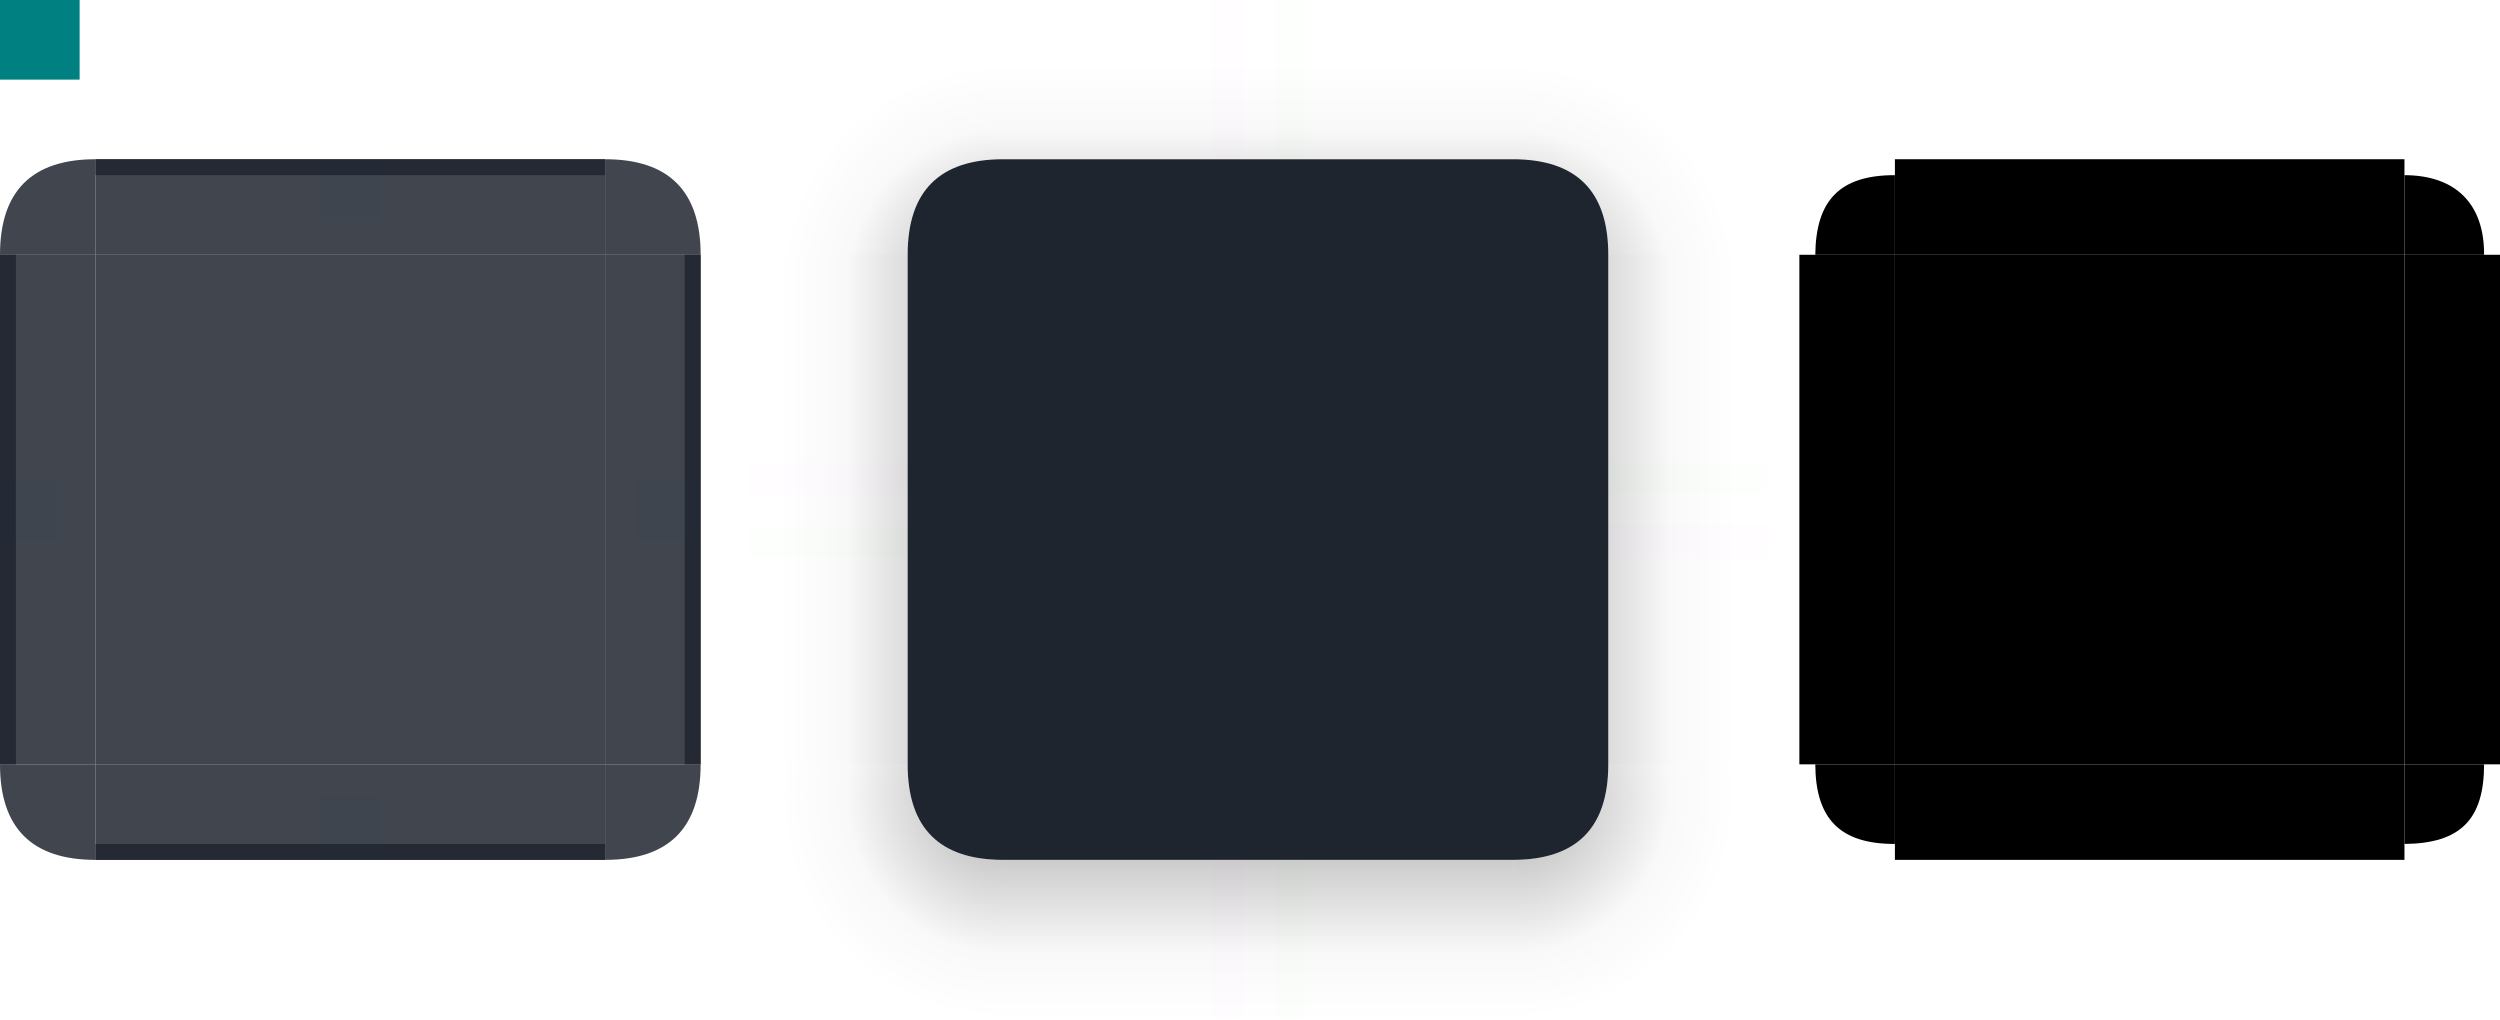
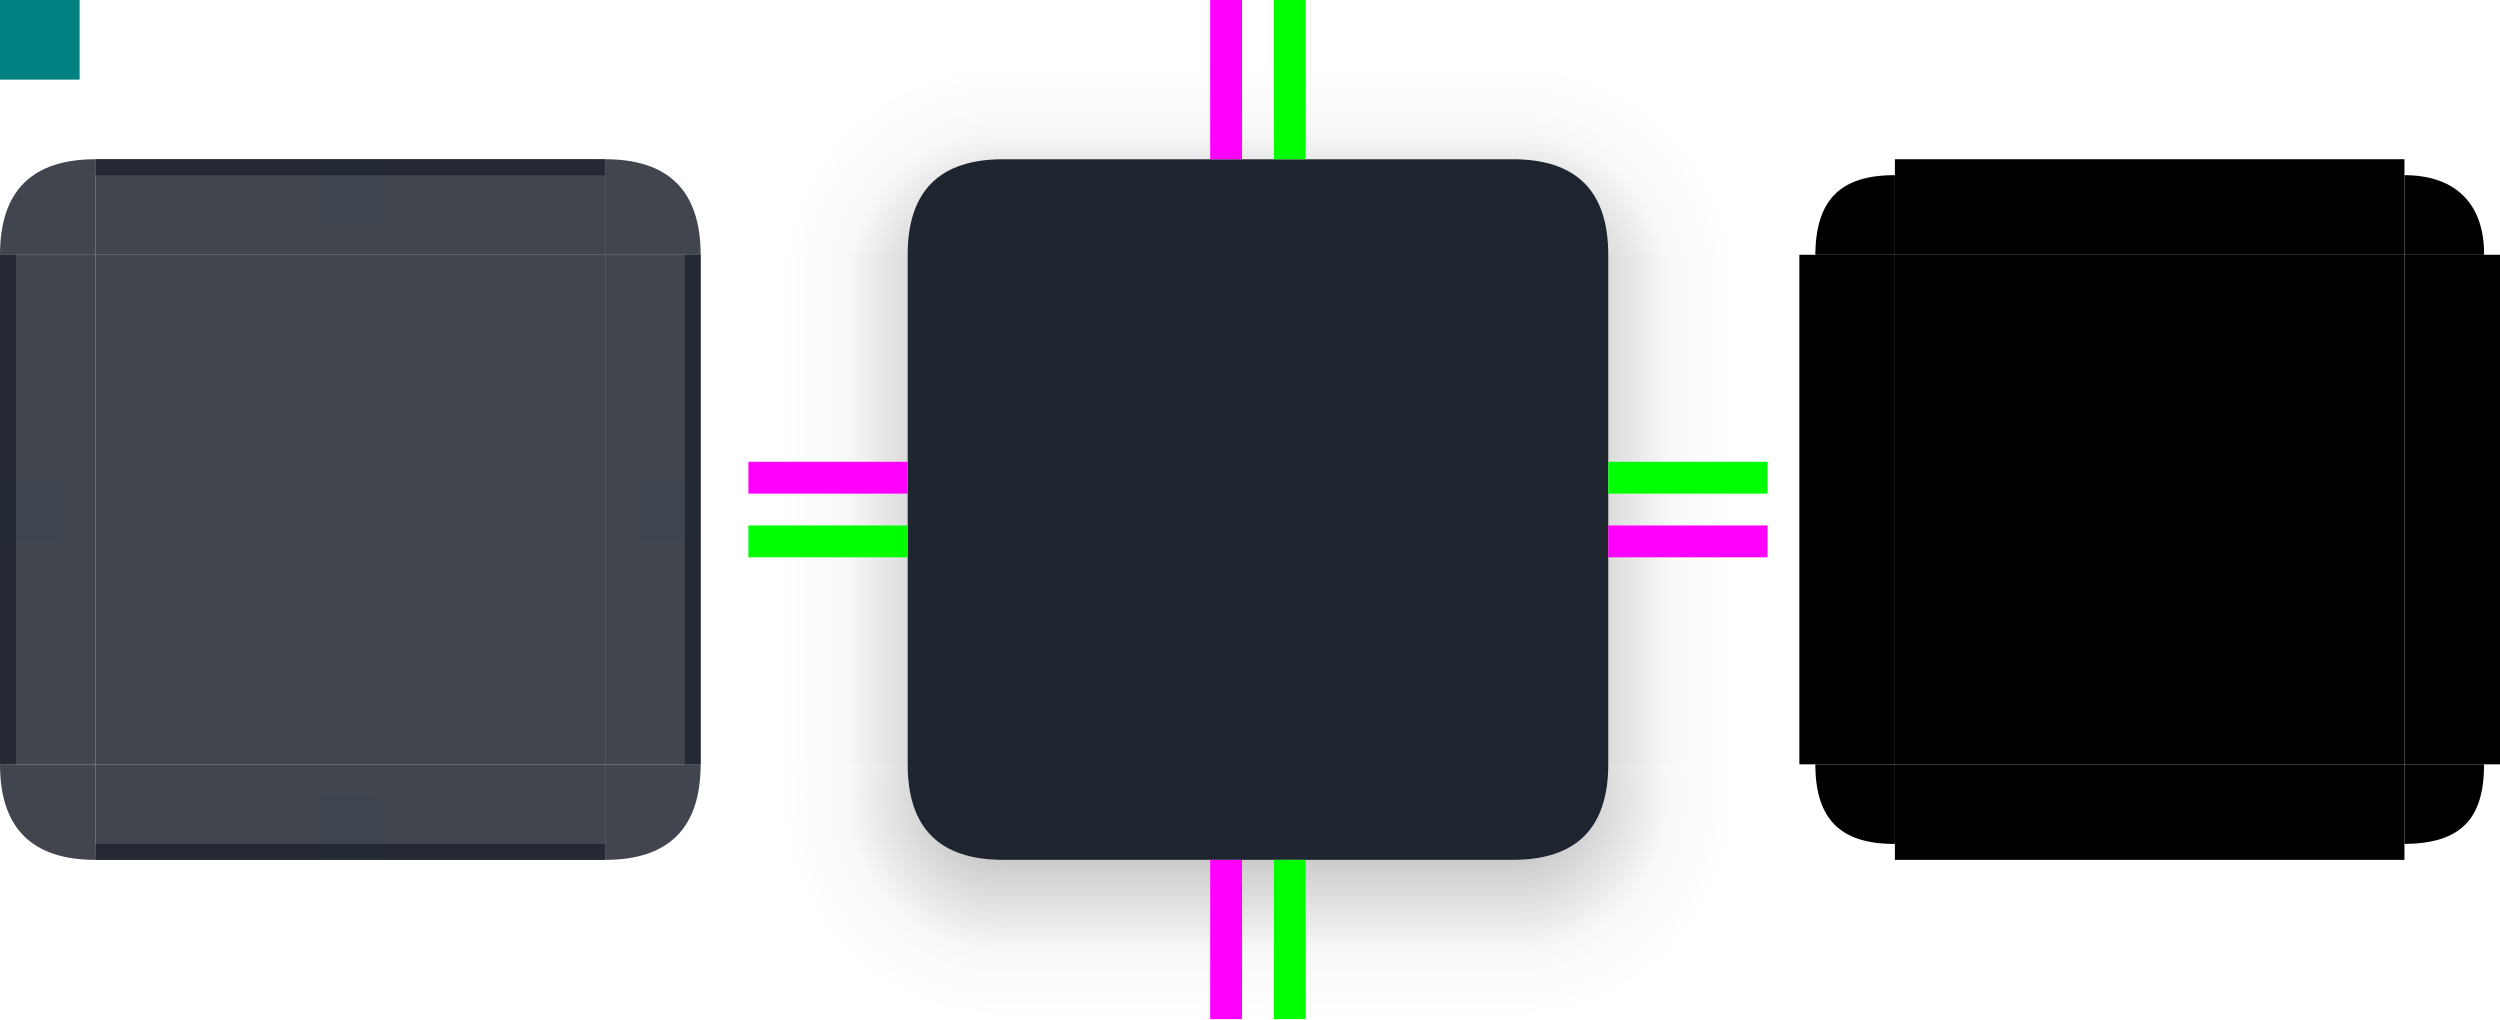
<svg xmlns="http://www.w3.org/2000/svg" xmlns:xlink="http://www.w3.org/1999/xlink" id="svg2" height="64" viewBox="0 0 157 64" width="157" version="1.1">
  <defs id="defs15">
    <style type="text/css" id="current-color-scheme">
            .ColorScheme-Text {
                color:#232629;
                stop-color:#232629;
            }
            .ColorScheme-Background {
                color:#eff0f1;
                stop-color:#eff0f1;
            }
        </style>
    <linearGradient id="shadow-side" gradientUnits="userSpaceOnUse">
      <stop id="stop1762" offset="0" style="stop-color:#000;stop-opacity:.2" />
      <stop id="stop1760" offset=".333" style="stop-color:#000;stop-opacity:.1" />
      <stop id="stop1758" offset=".5" style="stop-color:#000;stop-opacity:.05" />
      <stop id="stop1756" offset=".583" style="stop-color:#000;stop-opacity:.025" />
      <stop id="stop1754" offset="1" style="stop-color:#000;stop-opacity:0" />
    </linearGradient>
    <linearGradient id="shadow-corner" gradientUnits="userSpaceOnUse">
      <stop id="stop11958" offset="0" style="stop-color:#000;stop-opacity:1" />
      <stop id="stop11960" offset=".286" style="stop-color:#000;stop-opacity:.2" />
      <stop id="stop11962" offset=".524" style="stop-color:#000;stop-opacity:.1" />
      <stop id="stop11966" offset=".643" style="stop-color:#000;stop-opacity:.05" />
      <stop id="stop11968" offset=".702" style="stop-color:#000;stop-opacity:.025" />
      <stop id="stop11970" offset="1" style="stop-color:#000;stop-opacity:0" />
    </linearGradient>
    <radialGradient xlink:href="#shadow-corner" id="radialGradient3268-6-6" cx="93.143" cy="50" fx="93.143" fy="50" r="6.5" gradientUnits="userSpaceOnUse" gradientTransform="matrix(0,2.153846,-2.153846,0,107.6923,-202.6154)" />
    <linearGradient xlink:href="#shadow-side" id="linearGradient4945" gradientUnits="userSpaceOnUse" x1="16" y1="14" x2="16" y2="4" />
    <linearGradient xlink:href="#shadow-side" id="linearGradient1734" gradientUnits="userSpaceOnUse" x1="16" y1="6" x2="16" y2="16" />
    <linearGradient xlink:href="#shadow-side" id="linearGradient1984" gradientUnits="userSpaceOnUse" x1="12" y1="16" x2="2" y2="16" />
    <linearGradient xlink:href="#shadow-side" id="linearGradient8667" gradientUnits="userSpaceOnUse" x1="4" y1="16" x2="14" y2="16" />
    <radialGradient xlink:href="#shadow-corner" id="radialGradient3268" cx="95" cy="50" fx="95" fy="50" r="6.5" gradientUnits="userSpaceOnUse" gradientTransform="matrix(0,2.153846,-2.153846,0,107.6923,-202.6154)" />
    <radialGradient xlink:href="#shadow-corner" id="radialGradient3268-4" cx="95" cy="50" fx="95" fy="50" r="6.5" gradientUnits="userSpaceOnUse" gradientTransform="matrix(0,2.153846,-2.153846,0,107.6923,-202.6154)" />
    <radialGradient xlink:href="#shadow-corner" id="radialGradient3268-6" cx="93.143" cy="50" fx="93.143" fy="50" r="6.5" gradientUnits="userSpaceOnUse" gradientTransform="matrix(0,2.153846,-2.153846,0,107.6923,-202.6154)" />
  </defs>
  <g id="shadow-bottomright-9" transform="translate(95,48)" />
  <rect style="color:#eff0f1;fill:currentColor;fill-opacity:1;stroke:none;stop-color:#eff0f1" id="thick-center" width="32" height="32" x="19" y="75" class="ColorScheme-Background" />
  <rect transform="rotate(90)" style="fill:#008080;fill-opacity:1;stroke:none;stroke-width:1.155;opacity:0.01" id="thick-hint-right-margin" width="4" height="8" x="95" y="-56" />
  <rect transform="rotate(90)" y="-20" x="95" height="8" width="4" id="thick-hint-left-margin" style="fill:#008080;fill-opacity:1;stroke:none;stroke-width:1.155;opacity:0.01" />
  <rect y="69" x="38" height="8" width="4" id="thick-hint-top-margin" style="fill:#008080;fill-opacity:1;stroke:none;stroke-width:1.155;opacity:0.01" />
  <rect style="fill:#008080;fill-opacity:1;stroke:none;stroke-width:1.155;opacity:0.01" id="thick-hint-bottom-margin" width="4" height="8" x="39" y="105" />
  <rect id="hint-tile-center" height="5" style="fill:#008080" width="5" x="0" y="0" />
  <g id="top" transform="translate(6,10)">
    <rect id="rect4152" height="6" style="opacity:0.85;fill:#1f252f;fill-opacity:1" class="ColorScheme-Background" width="32" x="0" y="0" />
    <path d="M 0,0 V 1 H 32 V 0 Z" id="path1337" style="fill:#1f252f;fill-opacity:0.85" />
  </g>
  <g id="bottom" transform="translate(6,48)">
    <rect id="rect4148" height="6" style="opacity:0.85;fill:#1f252f;fill-opacity:1" class="ColorScheme-Background" width="32" x="0" y="0" />
    <path d="M 0,5 V 6 H 32 V 5 Z" id="path1671" style="fill:#1f252f;fill-opacity:0.851" />
  </g>
  <g id="left" transform="translate(0,16)">
    <rect id="rect4144" height="32" style="opacity:0.85;fill:#1f252f;fill-opacity:1" class="ColorScheme-Background" width="6" x="0" y="0" />
    <path d="M 0,32 H 1 V 0 H 0 Z" id="path1785" style="fill:#1f252f;fill-opacity:0.851" />
  </g>
  <g id="right" transform="translate(38,16)">
    <rect id="rect4140" height="32" style="opacity:0.85;fill:#1f252f;fill-opacity:1" class="ColorScheme-Background" width="6" x="0" y="0" />
    <path d="M 5,32 H 6 V 0 H 5 Z" id="path1902" style="fill:#1f252f;fill-opacity:0.85" />
  </g>
  <g id="center" transform="translate(6,16)">
    <rect id="rect4138" height="32" style="opacity:0.85;fill:#1f252f;fill-opacity:1" class="ColorScheme-Background" width="32" x="0" y="0" />
  </g>
  <g id="topleft" transform="translate(0,10)">
    <path d="M 0,6 H 6 V 0 C 2,0 0,2 0,6 Z" style="opacity:0.85;fill:#1f252f;fill-opacity:1" class="ColorScheme-Background" id="path3115" />
  </g>
  <g id="topright" transform="translate(38,10)">
    <path d="M 0,0 V 6 H 6 C 6,2 4,0 0,0 Z" style="opacity:0.85;fill:#1f252f;fill-opacity:1" class="ColorScheme-Background" id="path3118" />
  </g>
  <g id="bottomleft" transform="translate(0,48)">
    <path d="M 6,6 V 0 H 0 c 0,4 2,6 6,6 z" style="opacity:0.85;fill:#1f252f;fill-opacity:1" class="ColorScheme-Background" id="path3124" />
  </g>
  <g id="bottomright" transform="translate(38,48)">
    <path d="M 0,6 V 0 H 6 C 6,4 4,6 0,6 Z" style="opacity:0.85;fill:#1f252f;fill-opacity:1" class="ColorScheme-Background" id="path3121" />
  </g>
  <rect id="hint-top-margin" height="4" style="fill:#008080;stroke-width:1;opacity:0.01" width="4" x="20" y="10" />
  <rect id="hint-bottom-margin" height="4" style="fill:#008080;stroke-width:1;opacity:0.01" width="4" x="20" y="50" />
  <rect id="hint-right-margin" height="4" style="fill:#008080;stroke-width:1;opacity:0.01" width="4" x="40" y="30" />
  <rect id="hint-left-margin" height="4" style="fill:#008080;stroke-width:1;opacity:0.01" width="4" x="0" y="30" />
  <rect id="hint-top-inset" height="9.9999999e-09" style="fill:#008080;opacity:0.01" width="4" x="20" y="10" />
  <rect id="hint-bottom-inset" height="9.9999999e-09" style="fill:#008080;opacity:0.01" width="4" x="20" y="54" />
  <rect id="hint-left-inset" height="4" style="fill:#008080;opacity:0.01" width="9.9999999e-09" x="0" y="30" />
  <rect id="hint-right-inset" height="4" style="fill:#008080;opacity:0.01" width="9.9999999e-09" x="44" y="30" />
  <rect id="mask-top" height="6" width="32" x="119" y="10" />
  <rect id="mask-center" height="32" width="32" x="119" y="16" />
  <rect id="mask-bottom" height="6" transform="scale(1,-1)" width="32" x="119" y="-54" />
  <rect id="mask-left" height="32" width="6" x="113" y="16" />
  <rect id="mask-right" height="32" width="6" x="151" y="16" />
  <path id="mask-topleft" d="m 114,16 h -1 6 v -6 1 c -3.457,-0.005 -4.963,1.573 -5,5 z" />
  <g id="shadow-center" transform="translate(63,16)">
    <rect id="rect4908" height="32" style="opacity:0.001;fill-opacity:0.001" width="32" x="0" y="0" />
  </g>
  <path style="fill:#1f252f;stroke-width:2;stroke-linecap:round;fill-opacity:1" d="m 63,10 h 32 c 4,0 6,2 6,6 v 32 c 0,4 -2,6 -6,6 H 63 c -4,0 -6,-2 -6,-6 V 16 c 0,-4 2,-6 6,-6 z" id="path838" />
  <g id="shadow-topleft" transform="rotate(180,31.5,8)">
    <path d="M 0,6 V 0 H 6 C 6,4 4,6 0,6 Z" style="opacity:0.001;fill:#000000;fill-opacity:0.004" id="path95-4-2" />
    <path id="path2368-7-5" style="fill:url(#radialGradient3268-6-6);fill-opacity:1;fill-rule:evenodd;stroke-width:1" d="M 6,0 C 6,4 4,6 0,6 V 16 H 3 C 10.18,16 16,10.18 16,3 V 0 Z" />
  </g>
  <g id="shadow-top" transform="translate(63)">
    <rect id="st" height="10" width="32" style="fill:url(#linearGradient4945);fill-opacity:1" x="0" y="0" />
    <rect id="rect1546" height="6" style="opacity:0.001;fill:#000000;fill-opacity:0.004;fill-rule:evenodd" width="32" y="10" x="0" />
  </g>
  <g id="shadow-bottom" transform="translate(63,48)">
    <rect id="rect1546-6" height="6" style="opacity:0.001;fill:#000000;fill-opacity:0.004;fill-rule:evenodd" width="32" x="0" y="0" />
    <rect id="sb" height="10" width="32" y="6" style="fill:url(#linearGradient1734);fill-opacity:1" x="0" />
  </g>
  <g id="shadow-left" transform="translate(47,16)">
    <rect id="sl" height="32" width="10" style="fill:url(#linearGradient1984);fill-opacity:1" x="0" y="0" />
    <rect id="rect1546-3-7" height="32" style="opacity:0.001;fill:#000000;fill-opacity:0.004;fill-rule:evenodd" width="6" x="10" y="0" />
  </g>
  <g id="shadow-right" transform="translate(95,16)">
    <rect id="rect1546-3" height="32" style="opacity:0.001;fill:#000000;fill-opacity:0.004;fill-rule:evenodd" width="6" x="0" y="0" />
    <rect id="sr" height="32" width="10" x="6" style="fill:url(#linearGradient8667);fill-opacity:1" y="0" />
  </g>
-   <rect id="shadow-hint-top-margin" height="10" style="fill:#ff00ff;opacity:0.01" width="2" x="76" y="0" />
-   <rect id="shadow-hint-bottom-margin" height="10" style="fill:#ff00ff;opacity:0.01" width="2" x="76" y="54" />
-   <rect id="shadow-hint-right-margin" height="2" style="fill:#ff00ff;opacity:0.01" width="10" x="101" y="33" />
-   <rect id="shadow-hint-left-margin" height="2" style="fill:#ff00ff;opacity:0.01" width="10" x="47" y="29" />
-   <rect id="shadow-hint-top-inset" height="10" style="fill:#00ff00;opacity:0.01" width="2" x="80" y="0" />
-   <rect id="shadow-hint-bottom-inset" height="10" style="fill:#00ff00;opacity:0.01" width="2" x="80" y="54" />
-   <rect id="shadow-hint-right-inset" height="2" style="fill:#00ff00;opacity:0.01" width="10" x="101" y="29" />
-   <rect id="shadow-hint-left-inset" height="2" style="fill:#00ff00;opacity:0.01" width="10" x="47" y="33" />
+   <rect id="shadow-hint-top-margin" height="10" style="fill:#ff00ff;opacity:1" width="2" x="76" y="0" />
+   <rect id="shadow-hint-bottom-margin" height="10" style="fill:#ff00ff;opacity:1" width="2" x="76" y="54" />
+   <rect id="shadow-hint-right-margin" height="2" style="fill:#ff00ff;opacity:1" width="10" x="101" y="33" />
+   <rect id="shadow-hint-left-margin" height="2" style="fill:#ff00ff;opacity:1" width="10" x="47" y="29" />
+   <rect id="shadow-hint-top-inset" height="10" style="fill:#00ff00;opacity:1" width="2" x="80" y="0" />
+   <rect id="shadow-hint-bottom-inset" height="10" style="fill:#00ff00;opacity:1" width="2" x="80" y="54" />
+   <rect id="shadow-hint-right-inset" height="2" style="fill:#00ff00;opacity:1" width="10" x="101" y="29" />
+   <rect id="shadow-hint-left-inset" height="2" style="fill:#00ff00;opacity:1" width="10" x="47" y="33" />
  <g id="shadow-bottomright" transform="translate(95,48)">
    <path d="M 0,6 V 0 H 6 C 6,3.999 3.98,6 0,6 Z" style="opacity:0.001;fill:#000000;fill-opacity:0.004" id="path95" />
    <path id="path2368" style="fill:url(#radialGradient3268);fill-opacity:1;fill-rule:evenodd;stroke-width:1" d="M 6,0 C 6,4 4,6 0,6 V 16 H 3 C 10.18,16 16,10.18 16,3 V 0 Z" />
  </g>
  <g id="shadow-bottomleft" transform="matrix(-1,0,0,1,63,48)">
    <path d="M 3,6 H 0 V 0 H 6 V 3 C 6,4.657 4.657,6 3,6 Z" style="opacity:0.001;fill:#000000;fill-opacity:0.004" id="path95-1" />
    <path id="path2368-0" style="fill:url(#radialGradient3268-4);fill-opacity:1;fill-rule:evenodd;stroke-width:1" d="M 6,0 C 6,3.999 3.995,6 0,6 V 16 H 3 C 10.18,16 16,10.18 16,3 V 0 Z" />
  </g>
  <g id="shadow-topright" transform="matrix(1,0,0,-1,95,16)">
    <path d="M 0,6 V 6 0 H 6 V 0 C 6,4.018 4,6 0,6 Z" style="opacity:0.001;fill:#000000;fill-opacity:0.004" id="path95-4" />
    <path id="path2368-7" style="fill:url(#radialGradient3268-6);fill-opacity:1;fill-rule:evenodd;stroke-width:1" d="M 6,0 C 6,3.988 3.974,6 0,6 V 16 H 3 C 10.18,16 16,10.18 16,3 V 0 Z" />
  </g>
  <path id="mask-topright" d="m 156,16 h 1 -6 v -6 1 c 3.233,0.006 5.021,1.824 5,5 z" />
  <path id="mask-bottomright" d="m 156,48 h 1 -6 v 6 -1 c 3.531,-0.032 5,-1.554 5,-5 z" />
  <path id="mask-bottomleft" d="m 114,48 h -1 6 v 6 -1 c -3.457,0.005 -4.984,-1.58 -5,-5 z" />
</svg>
